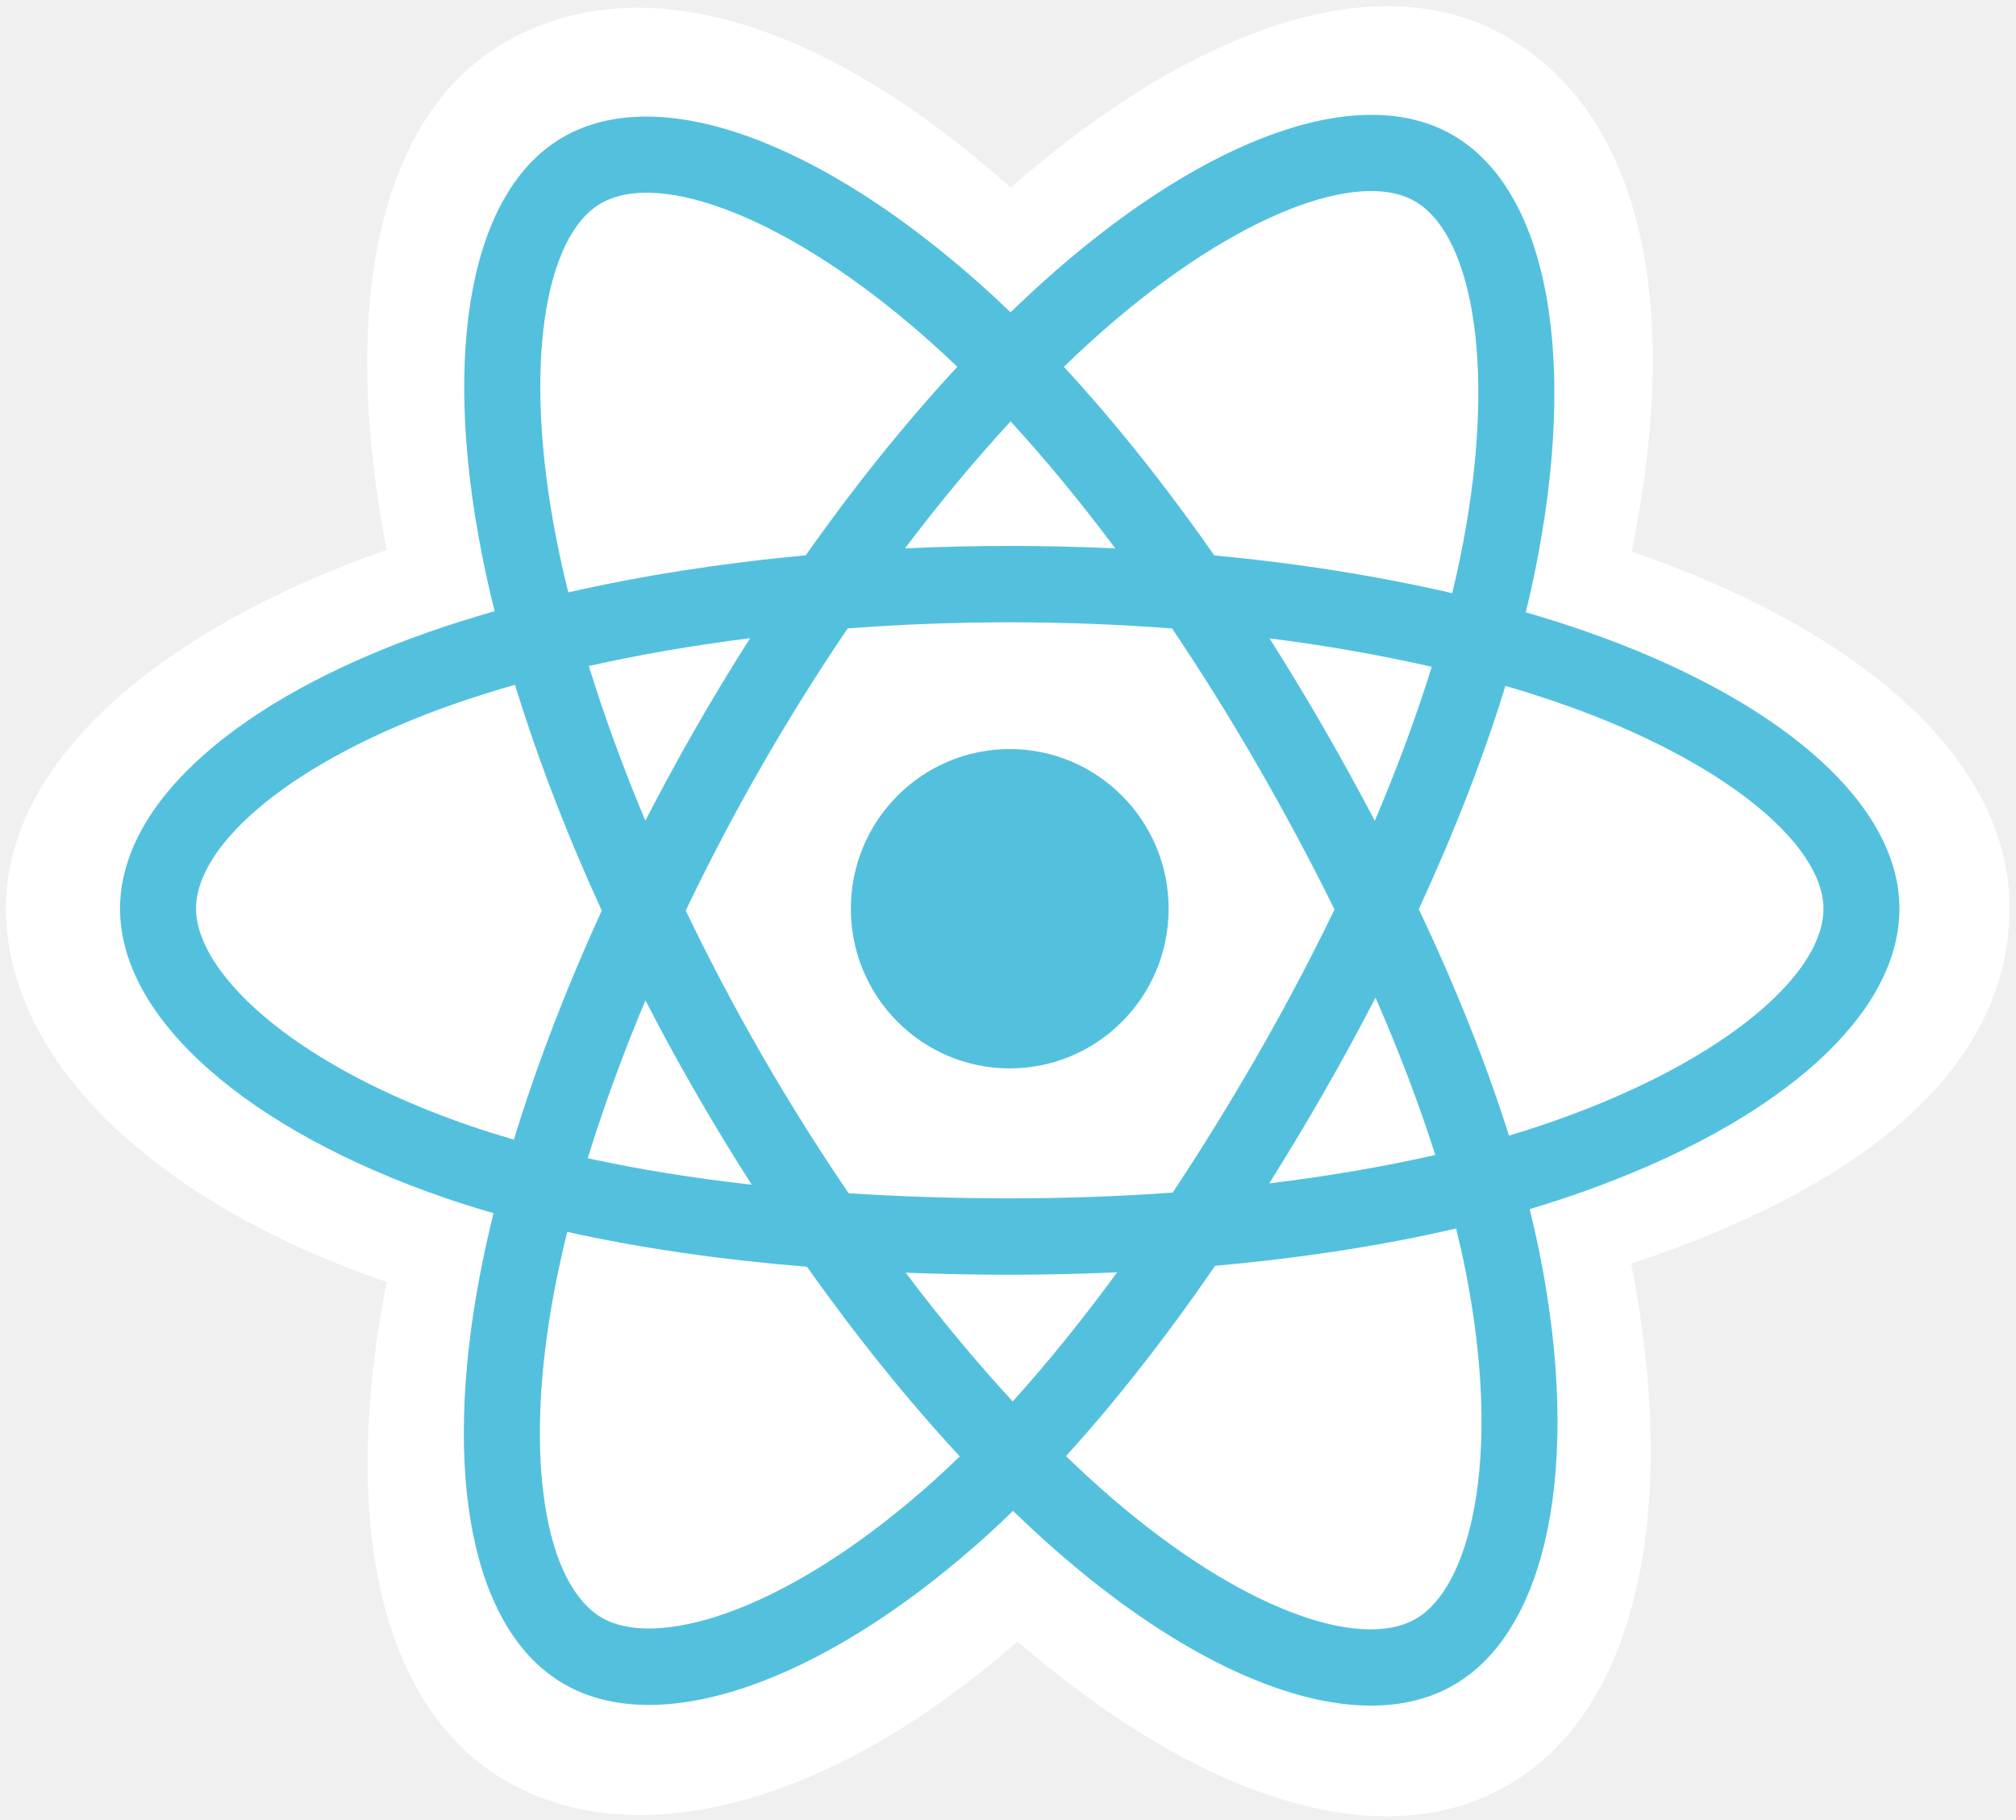
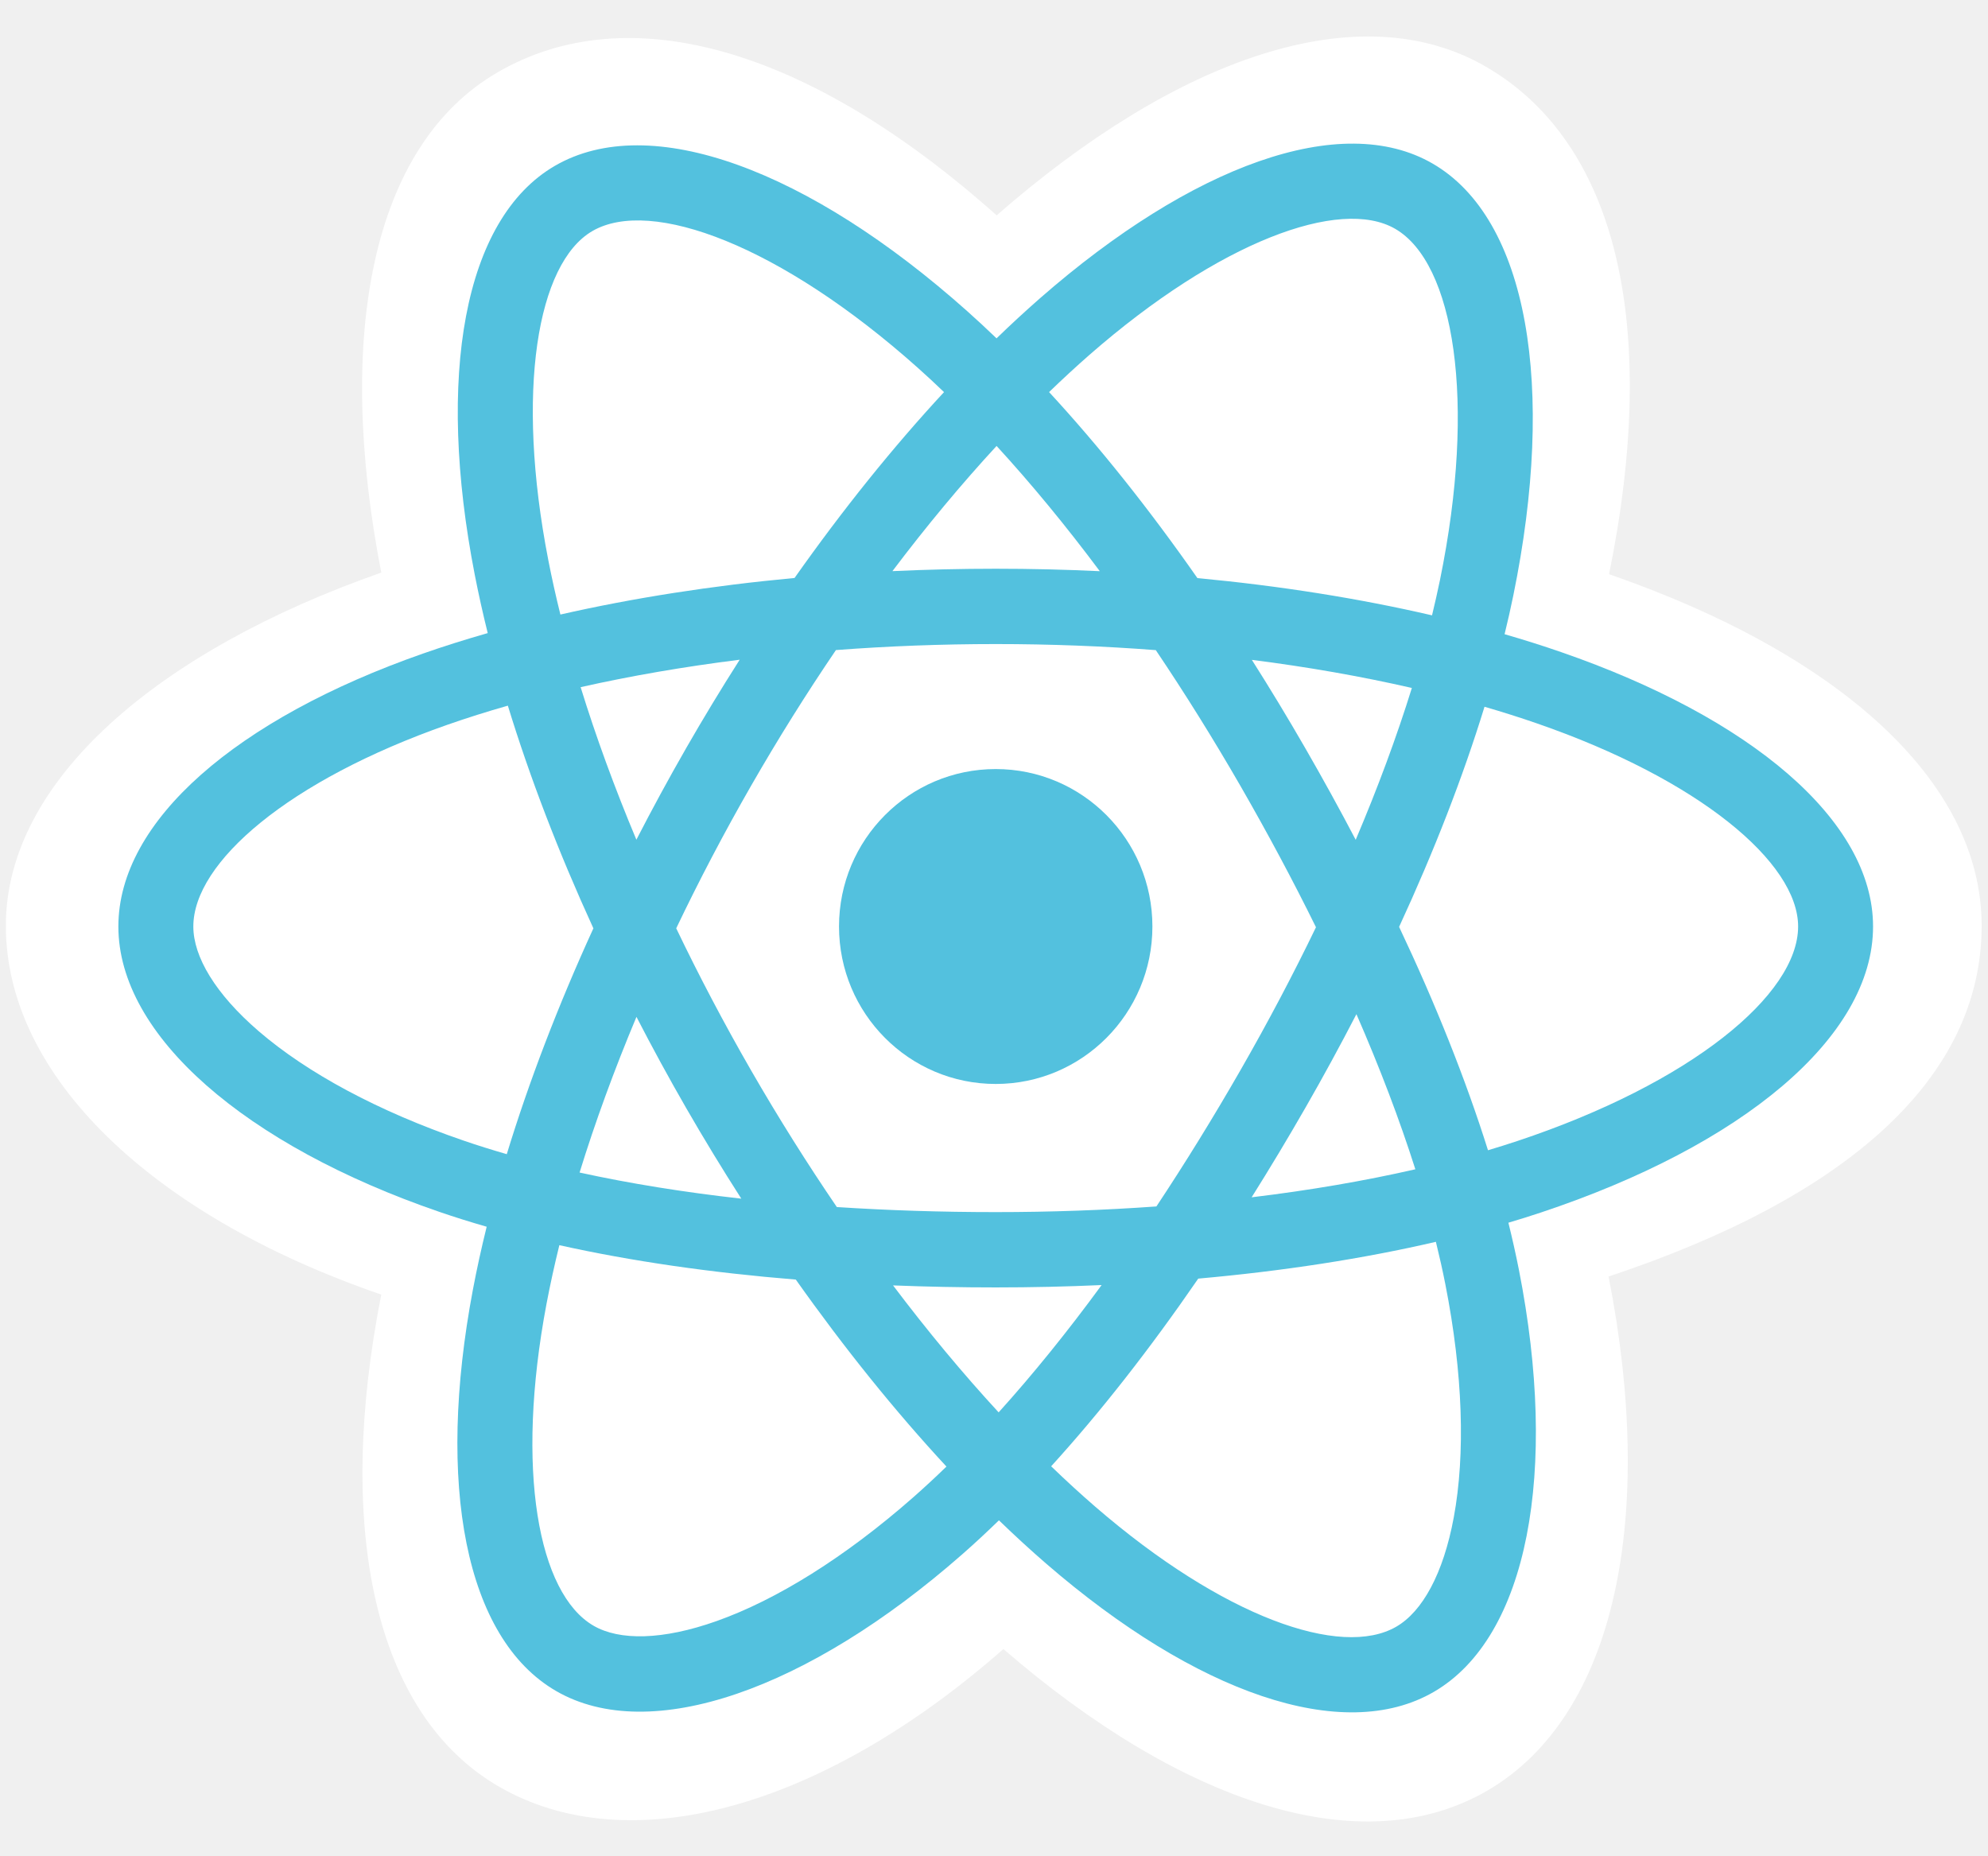
- <svg xmlns="http://www.w3.org/2000/svg" width="72" height="65" viewBox="0 0 72 65" fill="none">
+ <svg xmlns="http://www.w3.org/2000/svg" width="75" height="70" viewBox="0 0 72 65" fill="none">
  <path d="M0.212 32.429C0.212 37.86 5.489 42.929 13.809 45.786C12.147 54.19 13.511 60.964 18.065 63.603C22.747 66.316 29.721 64.438 36.341 58.624C42.794 64.204 49.315 66.4 53.866 63.752C58.543 61.032 59.965 53.799 58.258 45.132C66.923 42.254 71.77 37.931 71.77 32.429C71.77 27.125 66.484 22.536 58.276 19.697C60.114 10.673 58.557 4.063 53.814 1.315C49.241 -1.335 42.644 0.975 36.096 6.7C29.285 0.623 22.752 -1.233 18.014 1.524C13.445 4.181 12.142 11.078 13.809 19.638C5.77 22.454 0.212 27.146 0.212 32.429Z" fill="white" />
  <path d="M56.538 22.517C55.879 22.288 55.196 22.073 54.492 21.869C54.608 21.395 54.714 20.927 54.808 20.467C56.357 12.913 55.344 6.828 51.887 4.825C48.572 2.904 43.15 4.907 37.674 9.695C37.148 10.156 36.619 10.643 36.092 11.154C35.74 10.816 35.389 10.489 35.039 10.177C29.3 5.057 23.547 2.899 20.093 4.908C16.781 6.835 15.8 12.556 17.194 19.714C17.329 20.405 17.486 21.111 17.664 21.829C16.85 22.062 16.064 22.309 15.312 22.573C8.584 24.93 4.287 28.624 4.287 32.455C4.287 36.413 8.9 40.382 15.908 42.789C16.461 42.979 17.035 43.159 17.626 43.329C17.434 44.106 17.267 44.867 17.127 45.609C15.798 52.643 16.836 58.228 20.139 60.143C23.551 62.12 29.277 60.087 34.853 55.19C35.294 54.803 35.736 54.392 36.179 53.962C36.754 54.518 37.327 55.044 37.897 55.537C43.298 60.207 48.633 62.093 51.933 60.173C55.342 58.19 56.449 52.19 55.011 44.89C54.901 44.333 54.773 43.763 54.63 43.183C55.032 43.064 55.427 42.941 55.812 42.812C63.097 40.387 67.837 36.466 67.837 32.455C67.837 28.61 63.402 24.891 56.538 22.517Z" fill="#53C1DE" />
  <path d="M54.958 40.223C54.611 40.339 54.254 40.45 53.891 40.559C53.086 38 52.001 35.279 50.672 32.469C51.94 29.725 52.984 27.039 53.765 24.497C54.416 24.686 55.047 24.886 55.654 25.096C61.535 27.13 65.123 30.138 65.123 32.455C65.123 34.924 61.248 38.129 54.958 40.223ZM52.348 45.42C52.984 48.648 53.075 51.566 52.653 53.848C52.275 55.898 51.514 57.265 50.573 57.812C48.57 58.977 44.287 57.463 39.668 53.469C39.139 53.011 38.605 52.522 38.07 52.005C39.861 50.037 41.65 47.749 43.397 45.208C46.469 44.934 49.372 44.487 52.004 43.875C52.133 44.401 52.249 44.916 52.348 45.42ZM25.953 57.611C23.996 58.305 22.438 58.325 21.496 57.779C19.491 56.617 18.658 52.133 19.794 46.117C19.925 45.428 20.08 44.721 20.258 43.997C22.861 44.576 25.743 44.992 28.822 45.243C30.581 47.729 32.422 50.014 34.278 52.015C33.872 52.409 33.468 52.783 33.067 53.136C30.601 55.301 28.13 56.838 25.953 57.611ZM16.786 40.208C13.687 39.144 11.128 37.76 9.374 36.251C7.798 34.895 7.002 33.548 7.002 32.455C7.002 30.13 10.452 27.164 16.206 25.148C16.904 24.904 17.635 24.673 18.393 24.457C19.189 27.056 20.232 29.774 21.491 32.522C20.215 35.311 19.157 38.072 18.354 40.701C17.814 40.545 17.29 40.381 16.786 40.208ZM19.859 19.19C18.664 13.057 19.457 8.43 21.453 7.269C23.58 6.032 28.281 7.796 33.236 12.217C33.553 12.499 33.871 12.795 34.19 13.101C32.343 15.093 30.519 17.361 28.776 19.833C25.787 20.111 22.926 20.558 20.296 21.157C20.13 20.489 19.984 19.832 19.859 19.19ZM47.271 25.992C46.642 24.9 45.997 23.835 45.339 22.798C47.367 23.056 49.309 23.398 51.134 23.816C50.586 25.58 49.903 27.424 49.1 29.315C48.523 28.215 47.913 27.106 47.271 25.992ZM36.093 15.051C37.345 16.414 38.599 17.936 39.832 19.587C38.589 19.528 37.331 19.498 36.062 19.498C34.806 19.498 33.556 19.528 32.321 19.585C33.556 17.95 34.821 16.43 36.093 15.051ZM24.842 26.011C24.214 27.105 23.616 28.208 23.048 29.312C22.258 27.428 21.581 25.576 21.029 23.787C22.842 23.379 24.776 23.046 26.79 22.793C26.123 23.839 25.472 24.913 24.842 26.01V26.011ZM26.848 42.312C24.767 42.079 22.804 41.763 20.991 41.366C21.553 39.545 22.244 37.653 23.051 35.728C23.62 36.833 24.221 37.936 24.853 39.033H24.853C25.497 40.15 26.164 41.245 26.848 42.312ZM36.168 50.052C34.881 48.657 33.597 47.114 32.344 45.454C33.561 45.502 34.801 45.527 36.062 45.527C37.358 45.527 38.638 45.498 39.898 45.441C38.661 47.131 37.411 48.676 36.168 50.052ZM49.126 35.63C49.975 37.576 50.691 39.458 51.26 41.248C49.417 41.67 47.428 42.01 45.331 42.263C45.991 41.213 46.642 40.129 47.282 39.014C47.93 37.886 48.544 36.756 49.126 35.63ZM44.931 37.651C43.937 39.382 42.917 41.034 41.882 42.594C39.996 42.729 38.048 42.799 36.062 42.799C34.085 42.799 32.161 42.737 30.308 42.616C29.231 41.036 28.189 39.379 27.202 37.666H27.202C26.218 35.957 25.312 34.234 24.491 32.521C25.312 30.803 26.215 29.078 27.194 27.373L27.194 27.373C28.175 25.663 29.208 24.014 30.275 22.444C32.165 22.3 34.103 22.226 36.062 22.226H36.062C38.03 22.226 39.97 22.301 41.86 22.446C42.91 24.005 43.936 25.648 44.922 27.358C45.918 29.088 46.834 30.802 47.661 32.482C46.836 34.191 45.923 35.922 44.931 37.651ZM50.531 7.188C52.659 8.421 53.487 13.395 52.15 19.916C52.064 20.332 51.968 20.756 51.864 21.186C49.227 20.574 46.364 20.119 43.367 19.837C41.621 17.338 39.811 15.067 37.995 13.1C38.483 12.628 38.971 12.178 39.456 11.753C44.148 7.65 48.533 6.03 50.531 7.188Z" fill="white" />
  <path d="M36.062 26.753C39.196 26.753 41.737 29.306 41.737 32.455C41.737 35.605 39.196 38.158 36.062 38.158C32.928 38.158 30.387 35.605 30.387 32.455C30.387 29.306 32.928 26.753 36.062 26.753Z" fill="#53C1DE" />
</svg>
